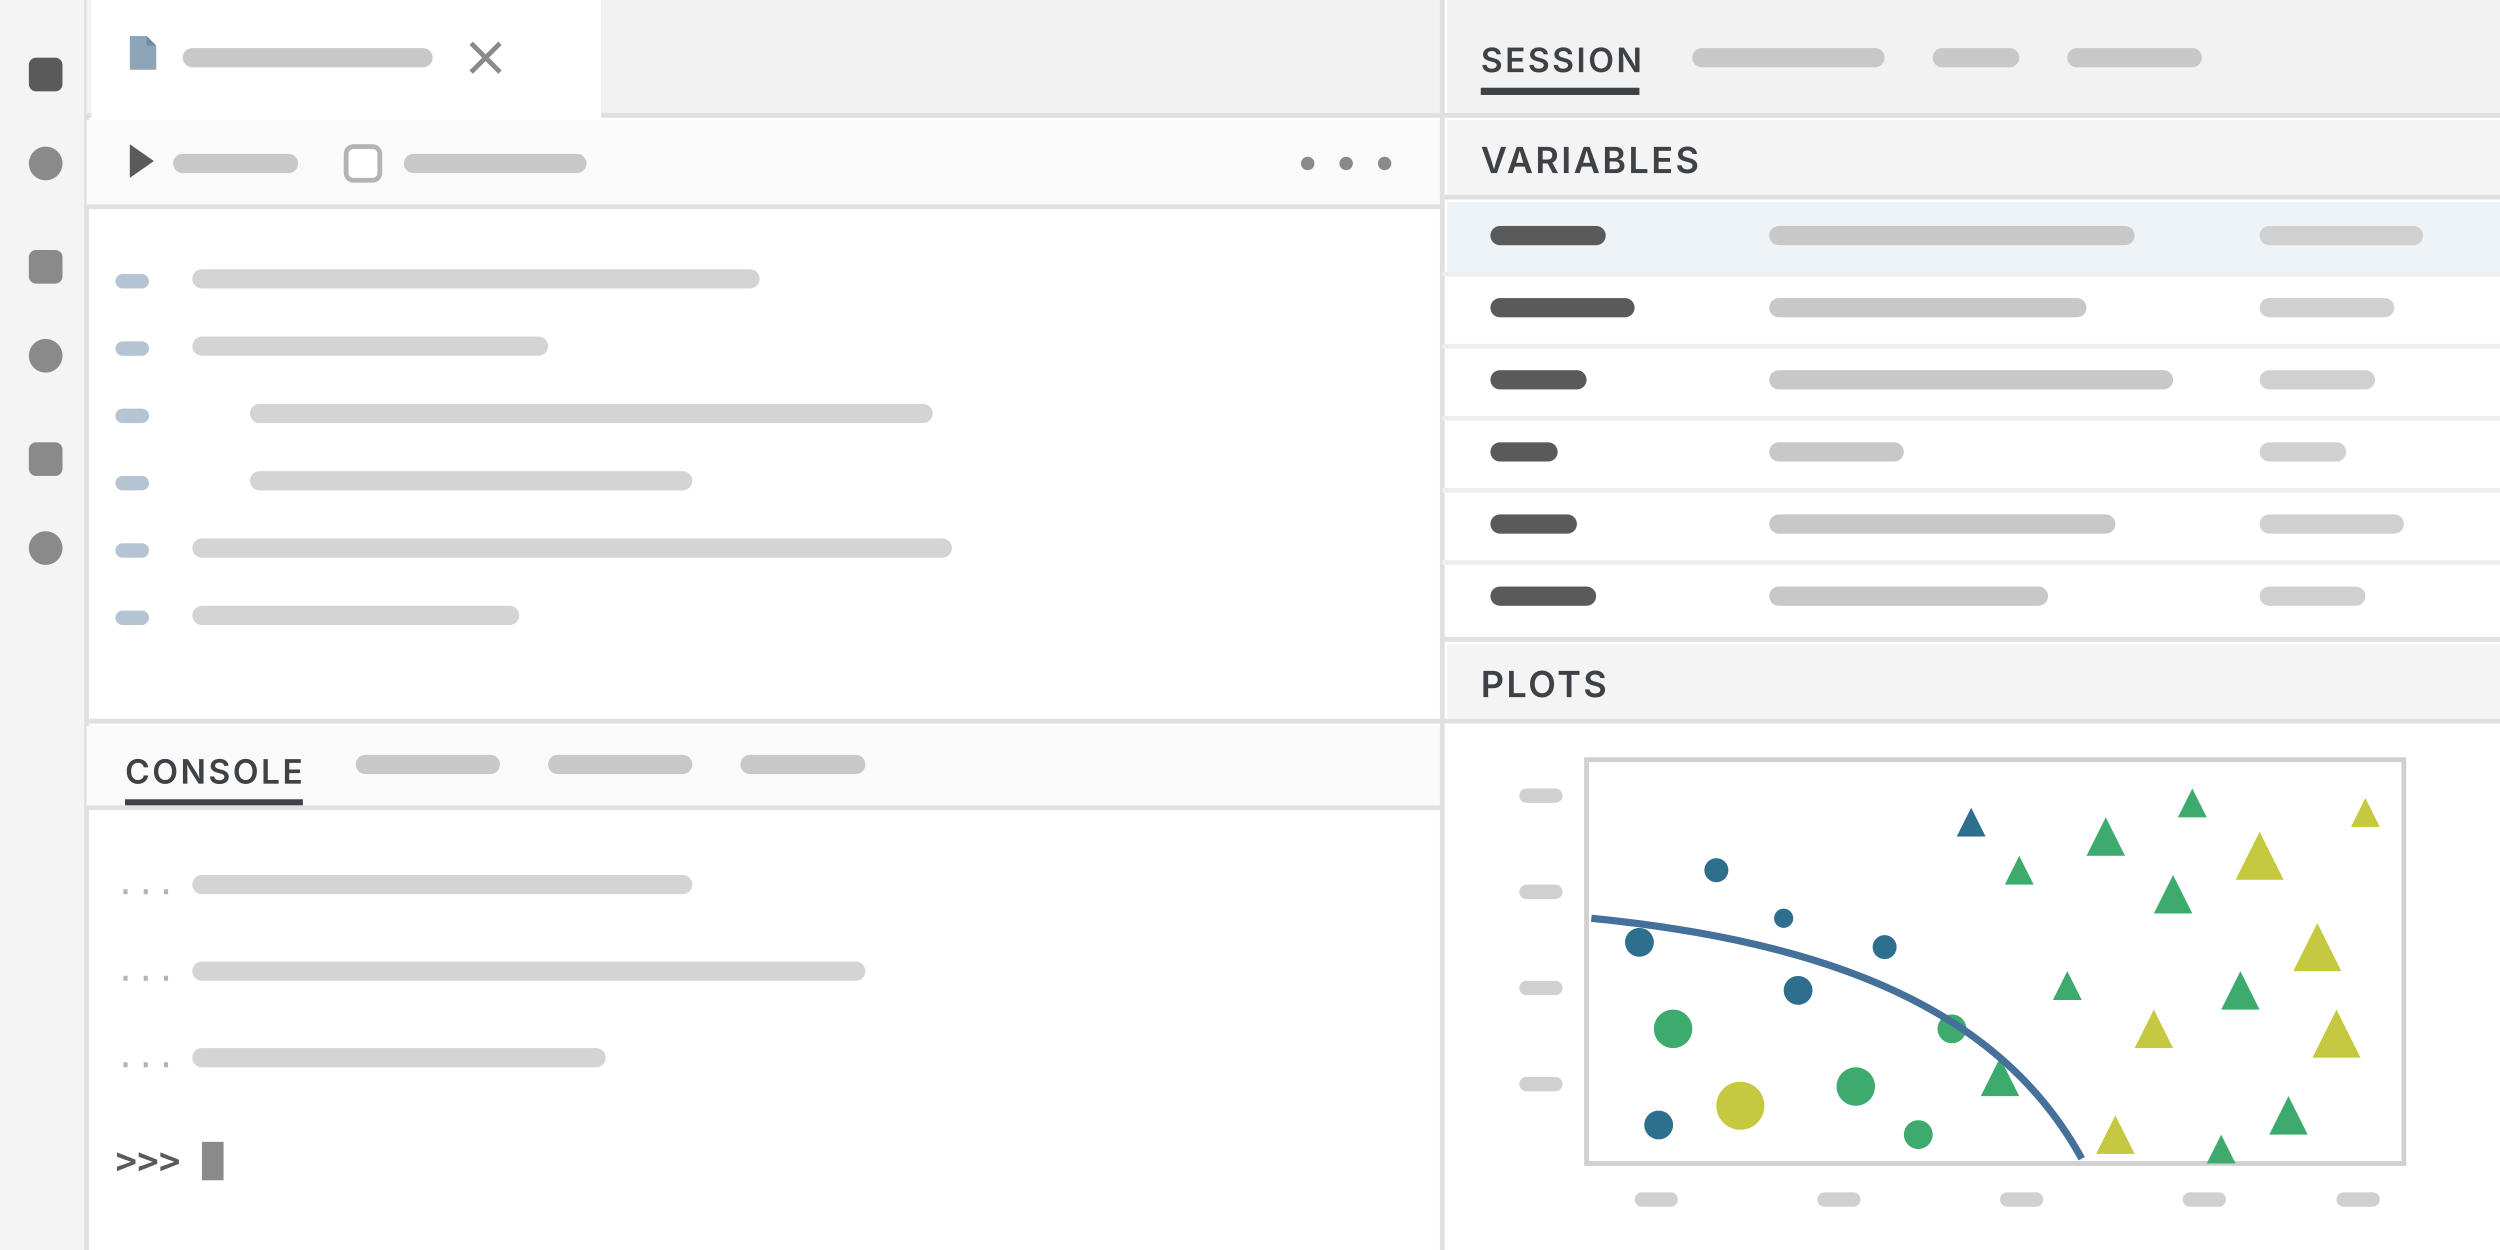
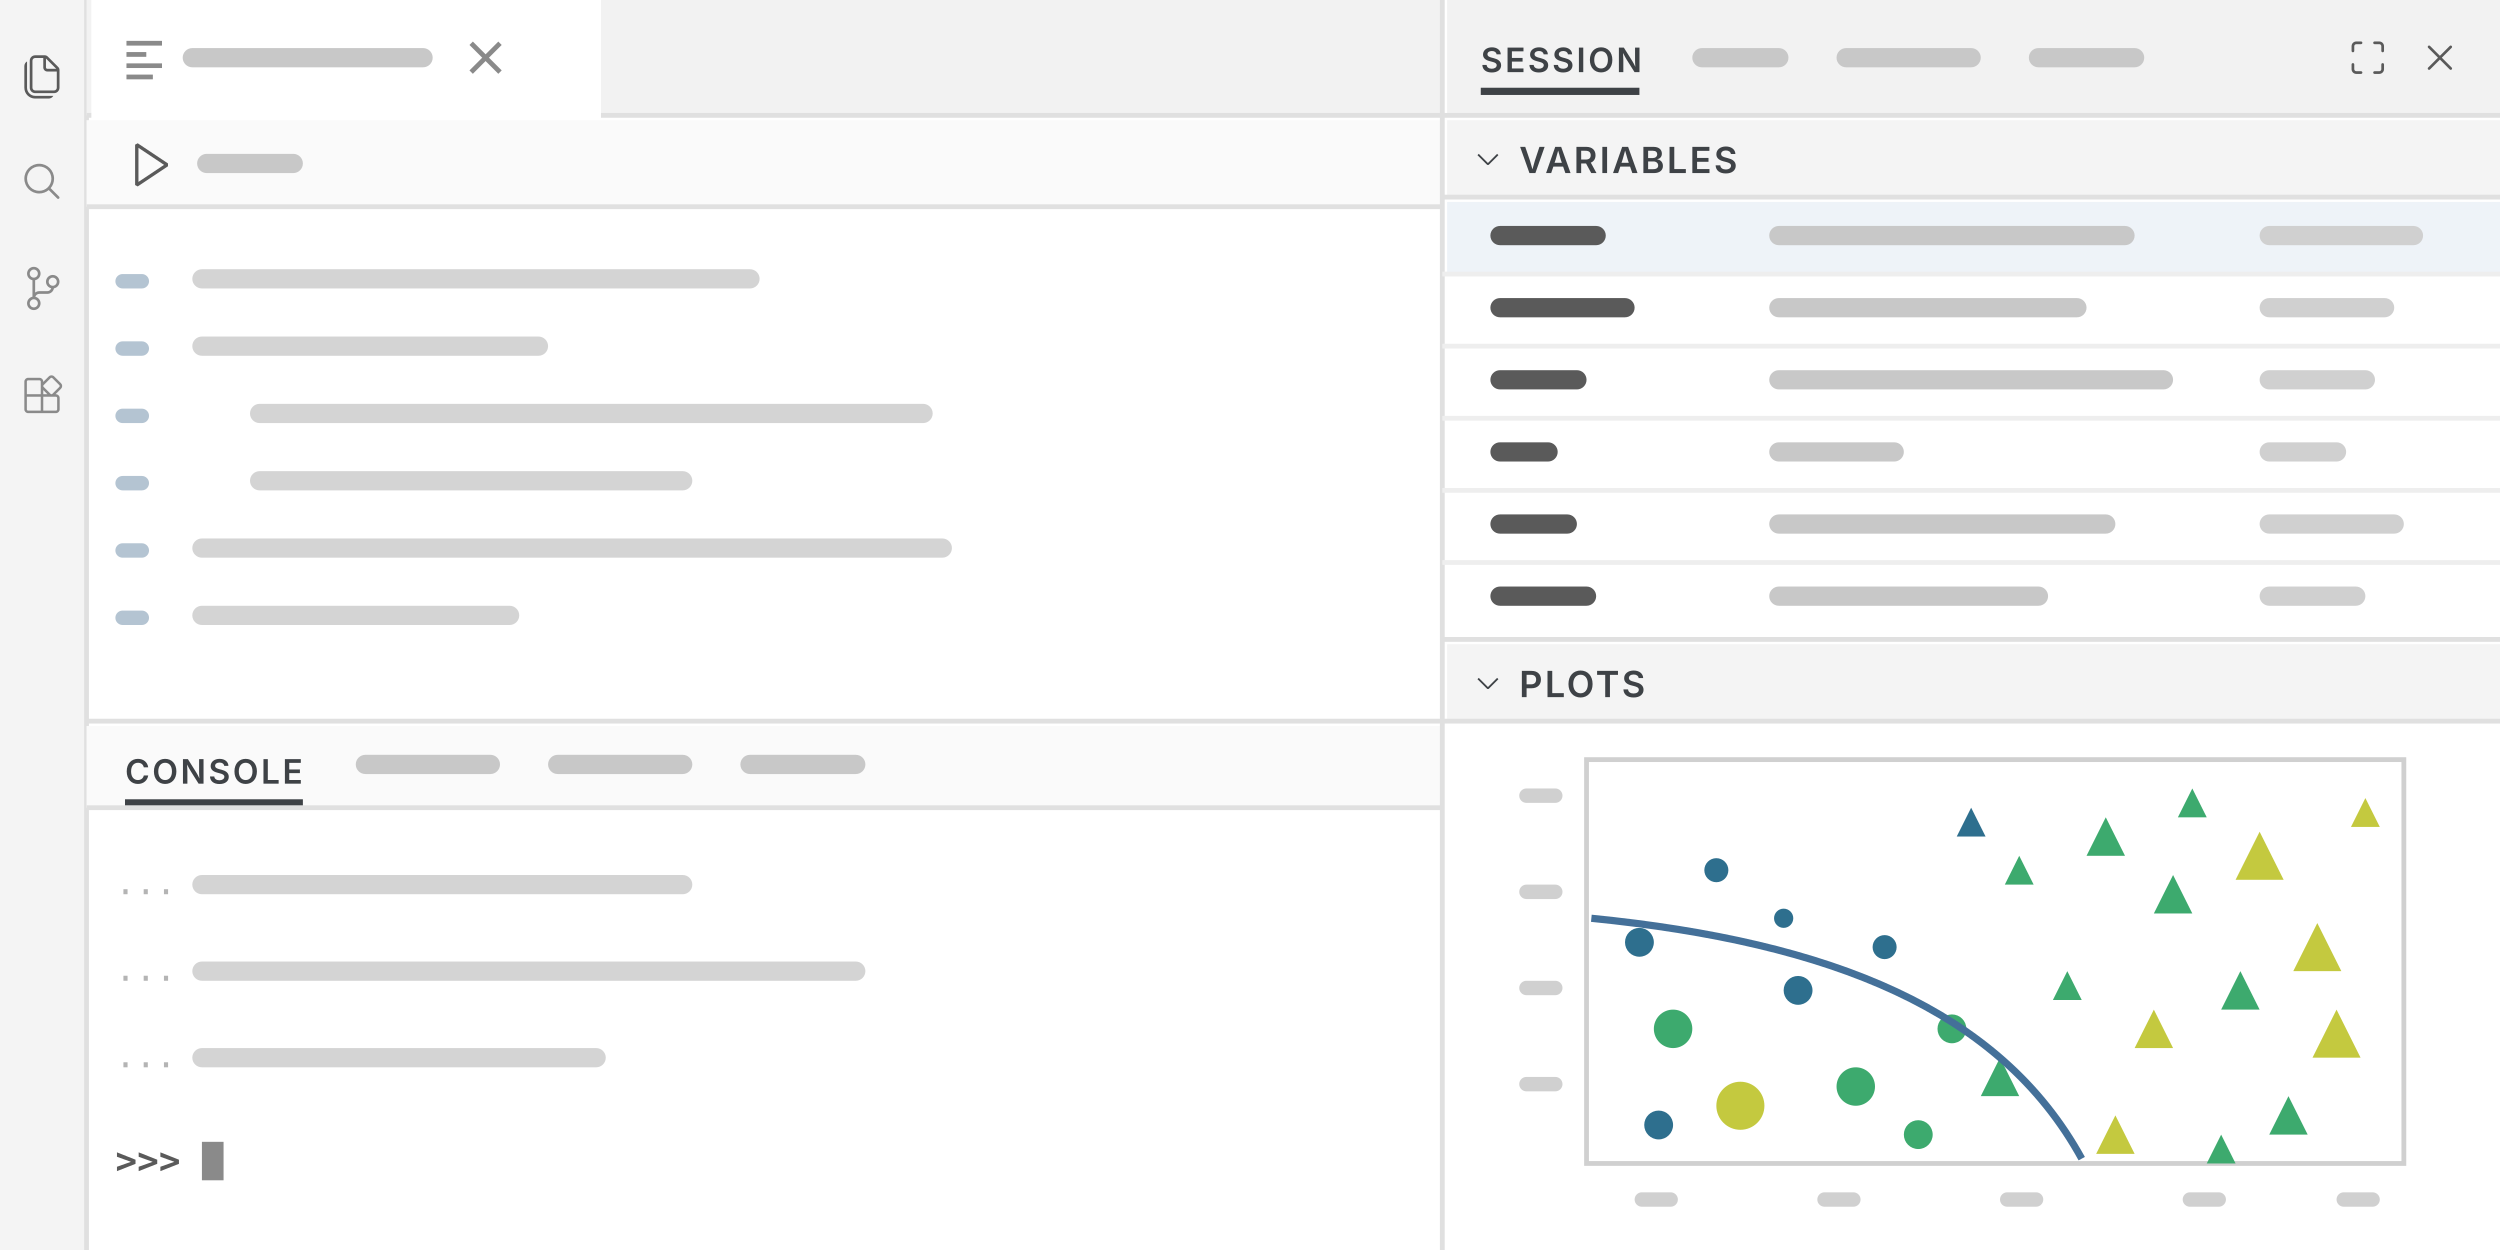
<svg xmlns="http://www.w3.org/2000/svg" width="520" height="260" viewBox="0 0 520 260" fill="none">
  <rect width="520" height="260" fill="#FFFFFF" />
  <rect x="0" y="0" width="18" height="260" fill="#F4F4F4" />
  <line x1="18" y1="0" x2="18" y2="260" stroke="#E0E0E0" stroke-width="1" />
-   <rect x="6" y="12" width="7" height="7" rx="1.5" fill="#5A5A5A" />
-   <circle cx="9.5" cy="34" r="3.5" fill="#8A8A8A" />
-   <rect x="6" y="52" width="7" height="7" rx="1.5" fill="#8A8A8A" />
-   <circle cx="9.5" cy="74" r="3.5" fill="#8A8A8A" />
-   <rect x="6" y="92" width="7" height="7" rx="1.5" fill="#8A8A8A" />
-   <circle cx="9.5" cy="114" r="3.5" fill="#8A8A8A" />
+   <g transform="translate(4.5, 11.5) scale(0.375)" fill="#5A5A5A">
+     <path d="M7.5 22.5H17.595C17.07 23.4 16.11 24 15 24H7.5C4.185 24 1.5 21.315 1.5 18V6C1.5 4.89 2.1 3.93 3 3.405V18C3 20.475 5.025 22.5 7.5 22.5ZM21 8.121V18C21 19.654 19.654 21 18 21H7.5C5.846 21 4.5 19.654 4.5 18V3C4.5 1.345 5.846 0 7.5 0H12.879C13.472 0 14.05 0.24 14.47 0.658L20.341 6.529C20.766 6.954 21 7.519 21 8.121ZM13.5 6.75C13.5 7.164 13.838 7.5 14.25 7.5H19.189L13.5 1.81V6.75ZM19.5 18V9H14.25C13.009 9 12 7.99 12 6.75V1.5H7.5C6.672 1.5 6 2.174 6 3V18C6 18.826 6.672 19.5 7.5 19.5H18C18.828 19.5 19.5 18.826 19.5 18Z" />
+   </g>
+   <g transform="translate(4.5, 33.5) scale(0.5625)" fill="#8A8A8A">
+     <path d="M10.02 10.727C9.066 11.522 7.839 12 6.5 12C3.462 12 1 9.538 1 6.5C1 3.462 3.462 1 6.5 1C9.538 1 12 3.462 12 6.5C12 7.839 11.522 9.066 10.727 10.02L13.854 13.146C14.049 13.342 14.049 13.658 13.854 13.854C13.658 14.049 13.342 14.049 13.146 13.854L10.02 10.727ZM11 6.5C11 4.015 8.985 2 6.5 2C4.015 2 2 4.015 2 6.5C2 8.985 4.015 11 6.5 11C8.985 11 11 8.985 11 6.5Z" />
+   </g>
+   <g transform="translate(4.5, 55.5) scale(0.375)" fill="#8A8A8A">
+     <path d="M21 8.25C21 6.181 19.319 4.5 17.25 4.5C15.181 4.5 13.5 6.181 13.5 8.25C13.5 10.023 14.739 11.504 16.395 11.892C16.116 12.819 15.265 13.5 14.25 13.5H9.75C8.902 13.5 8.129 13.793 7.5 14.268V7.423C9.21 7.075 10.5 5.561 10.5 3.75C10.5 1.681 8.819 0 6.75 0C4.681 0 3 1.681 3 3.75C3 5.562 4.29 7.075 6 7.423V16.575C4.29 16.923 3 18.438 3 20.248C3 22.317 4.681 23.998 6.75 23.998C8.819 23.998 10.5 22.317 10.5 20.248C10.5 18.476 9.261 16.995 7.605 16.607C7.884 15.68 8.735 14.998 9.75 14.998H14.25C16.084 14.998 17.61 13.672 17.931 11.93C19.674 11.607 21 10.085 21 8.25ZM4.5 3.75C4.5 2.51 5.51 1.5 6.75 1.5C7.99 1.5 9 2.51 9 3.75C9 4.99 7.99 6 6.75 6C5.51 6 4.5 4.99 4.5 3.75ZM9 20.25C9 21.491 7.99 22.5 6.75 22.5C5.51 22.5 4.5 21.491 4.5 20.25C4.5 19.009 5.51 18 6.75 18C7.99 18 9 19.009 9 20.25ZM17.25 10.5C16.009 10.5 15 9.491 15 8.25C15 7.01 16.009 6 17.25 6C18.491 6 19.5 7.01 19.5 8.25C19.5 9.491 18.491 10.5 17.25 10.5Z" />
+   </g>
+   <g transform="translate(4.5, 77.5) scale(0.5625)" fill="#8A8A8A">
+     <path d="M15 4.957C15 4.587 14.856 4.241 14.595 3.98L12.01 1.392C11.488 0.869 10.579 0.869 10.057 1.392L8 3.451V3.323C8 2.551 7.372 1.922 6.6 1.922H2.4C1.628 1.922 1 2.551 1 3.323V13.599C1 14.371 1.628 15 2.4 15H12.667C13.438 15 14.067 14.371 14.067 13.599V9.395C14.067 8.623 13.438 7.994 12.667 7.994H12.538L14.595 5.935C14.855 5.674 15 5.326 15 4.957ZM2.4 2.855H6.6C6.857 2.855 7.067 3.064 7.067 3.322V7.993H1.933V3.322C1.933 3.064 2.143 2.855 2.4 2.855ZM1.933 13.598V8.927H7.067V14.065H2.4C2.143 14.065 1.933 13.855 1.933 13.598ZM13.133 9.394V13.598C13.133 13.855 12.923 14.065 12.667 14.065H8V8.927H12.667C12.923 8.927 13.133 9.136 13.133 9.394ZM8 7.993V6.463L9.529 7.993H8ZM13.935 5.274L11.349 7.862C11.179 8.032 10.886 8.032 10.716 7.862L8.13 5.274C8.045 5.19 7.998 5.078 7.998 4.958C7.998 4.838 8.045 4.726 8.13 4.641L10.716 2.053C10.801 1.968 10.913 1.921 11.032 1.921C11.152 1.921 11.264 1.968 11.349 2.053L13.935 4.641C14.02 4.725 14.067 4.837 14.067 4.957C14.067 5.077 14.02 5.189 13.935 5.274Z" />
+   </g>
  <rect x="18" y="0" width="282" height="24" fill="#F2F2F2" />
  <line x1="18" y1="24" x2="300" y2="24" stroke="#E0E0E0" stroke-width="1" />
  <rect x="19" y="0" width="106" height="25" fill="#FFFFFF" />
-   <g transform="translate(26, 7) scale(0.5)">
-     <path d="M2 1h7l4 4v10H2V1z" fill="#8DA5B8" />
-     <path d="M9 1l4 4H9V1z" fill="#6E8BA3" />
+   <g transform="translate(26, 8.5) scale(0.5)" fill="#8A8A8A">
+     <path d="M0.61 9.36H15.39V11.30H0.61ZM0.61 4.66H8.86V6.64H0.61ZM0.61 0.00H15.39V1.97H0.61ZM0.61 14.03H11.59V16.00H0.61Z" />
  </g>
  <rect x="38" y="10" width="52" height="4" rx="2" fill="#C8C8C8" />
  <line x1="98" y1="9" x2="104" y2="15" stroke="#8A8A8A" stroke-width="1" />
  <line x1="104" y1="9" x2="98" y2="15" stroke="#8A8A8A" stroke-width="1" />
  <rect x="18" y="25" width="282" height="18" fill="#FAFAFA" />
  <line x1="18" y1="43" x2="300" y2="43" stroke="#E0E0E0" stroke-width="1" />
-   <path d="M27 30l5 3.5-5 3.5z" fill="#5A5A5A" />
-   <rect x="36" y="32" width="26" height="4" rx="2" fill="#C8C8C8" />
-   <rect x="72" y="30.5" width="7" height="7" rx="1.5" fill="#FFFFFF" stroke="#B4B4B4" stroke-width="1" />
-   <rect x="84" y="32" width="38" height="4" rx="2" fill="#C8C8C8" />
-   <circle cx="272" cy="34" r="1.4" fill="#8A8A8A" />
-   <circle cx="280" cy="34" r="1.4" fill="#8A8A8A" />
-   <circle cx="288" cy="34" r="1.4" fill="#8A8A8A" />
+   <g transform="translate(26, 28.4) scale(0.7)" fill="#5A5A5A">
+     <path d="M3.78 2L3 2.41v12l.78.42 9-6V8l-9-6zM4 13.48V3.35l7.6 5.07L4 13.48z" />
+   </g>
+   <rect x="41" y="32" width="22" height="4" rx="2" fill="#C8C8C8" />
  <rect x="24" y="57" width="7" height="3" rx="1.5" fill="#B4C4D2" />
  <rect x="24" y="71" width="7" height="3" rx="1.5" fill="#B4C4D2" />
  <rect x="24" y="85" width="7" height="3" rx="1.5" fill="#B4C4D2" />
  <rect x="24" y="99" width="7" height="3" rx="1.5" fill="#B4C4D2" />
  <rect x="24" y="113" width="7" height="3" rx="1.5" fill="#B4C4D2" />
  <rect x="24" y="127" width="7" height="3" rx="1.5" fill="#B4C4D2" />
  <rect x="40" y="56" width="118" height="4" rx="2" fill="#D4D4D4" />
  <rect x="40" y="70" width="74" height="4" rx="2" fill="#D4D4D4" />
  <rect x="52" y="84" width="142" height="4" rx="2" fill="#D4D4D4" />
  <rect x="52" y="98" width="92" height="4" rx="2" fill="#D4D4D4" />
  <rect x="40" y="112" width="158" height="4" rx="2" fill="#D4D4D4" />
  <rect x="40" y="126" width="68" height="4" rx="2" fill="#D4D4D4" />
  <line x1="18" y1="150" x2="300" y2="150" stroke="#E0E0E0" stroke-width="1" />
  <rect x="18" y="151" width="282" height="17" fill="#FAFAFA" />
  <text x="26" y="163" font-family="-apple-system, BlinkMacSystemFont, 'Segoe UI', sans-serif" font-size="7" font-weight="600" fill="#3E4246" letter-spacing="0.5">CONSOLE</text>
  <line x1="26" y1="167" x2="63" y2="167" stroke="#3E4246" stroke-width="1.5" />
  <rect x="74" y="157" width="30" height="4" rx="2" fill="#C8C8C8" />
  <rect x="114" y="157" width="30" height="4" rx="2" fill="#C8C8C8" />
  <rect x="154" y="157" width="26" height="4" rx="2" fill="#C8C8C8" />
  <line x1="18" y1="168" x2="300" y2="168" stroke="#E0E0E0" stroke-width="1" />
  <text x="24" y="186" font-family="'Consolas', 'SF Mono', 'Menlo', monospace" font-size="7" fill="#B4B4B4">...</text>
  <rect x="40" y="182" width="104" height="4" rx="2" fill="#D4D4D4" />
  <text x="24" y="204" font-family="'Consolas', 'SF Mono', 'Menlo', monospace" font-size="7" fill="#B4B4B4">...</text>
  <rect x="40" y="200" width="140" height="4" rx="2" fill="#D4D4D4" />
  <text x="24" y="222" font-family="'Consolas', 'SF Mono', 'Menlo', monospace" font-size="7" fill="#B4B4B4">...</text>
  <rect x="40" y="218" width="86" height="4" rx="2" fill="#D4D4D4" />
  <text x="24" y="244" font-family="'Consolas', 'SF Mono', 'Menlo', monospace" font-size="7.5" font-weight="600" fill="#5A5A5A">&gt;&gt;&gt;</text>
  <rect x="42" y="237.5" width="4.5" height="8" fill="#8A8A8A" />
  <line x1="300" y1="0" x2="300" y2="260" stroke="#E0E0E0" stroke-width="1" />
  <rect x="301" y="0" width="219" height="24" fill="#F2F2F2" />
  <text x="308" y="15" font-family="-apple-system, BlinkMacSystemFont, 'Segoe UI', sans-serif" font-size="7" font-weight="600" fill="#3E4246" letter-spacing="0.5">SESSION</text>
  <line x1="308" y1="19" x2="341" y2="19" stroke="#3E4246" stroke-width="1.5" />
-   <rect x="352" y="10" width="40" height="4" rx="2" fill="#C8C8C8" />
-   <rect x="402" y="10" width="18" height="4" rx="2" fill="#C8C8C8" />
-   <rect x="430" y="10" width="28" height="4" rx="2" fill="#C8C8C8" />
+   <rect x="352" y="10" width="20" height="4" rx="2" fill="#C8C8C8" />
+   <rect x="382" y="10" width="30" height="4" rx="2" fill="#C8C8C8" />
+   <rect x="422" y="10" width="24" height="4" rx="2" fill="#C8C8C8" />
+   <g transform="translate(488, 7.5) scale(0.5625)" fill="#5A5A5A">
+     <path d="M3.75 3C3.336 3 3 3.336 3 3.75V5.5C3 5.776 2.776 6 2.5 6C2.224 6 2 5.776 2 5.5V3.75C2 2.784 2.784 2 3.75 2H5.5C5.776 2 6 2.224 6 2.5C6 2.776 5.776 3 5.5 3H3.75ZM10 2.5C10 2.224 10.224 2 10.5 2H12.25C13.216 2 14 2.784 14 3.75V5.5C14 5.776 13.776 6 13.5 6C13.224 6 13 5.776 13 5.5V3.75C13 3.336 12.664 3 12.25 3H10.5C10.224 3 10 2.776 10 2.5ZM2.5 10C2.776 10 3 10.224 3 10.5V12.25C3 12.664 3.336 13 3.75 13H5.5C5.776 13 6 13.224 6 13.5C6 13.776 5.776 14 5.5 14H3.75C2.784 14 2 13.216 2 12.25V10.5C2 10.224 2.224 10 2.5 10ZM13.5 10C13.776 10 14 10.224 14 10.5V12.25C14 13.216 13.216 14 12.25 14H10.5C10.224 14 10 13.776 10 13.5C10 13.224 10.224 13 10.5 13H12.25C12.664 13 13 12.664 13 12.25V10.5C13 10.224 13.224 10 13.5 10Z" />
+   </g>
+   <g transform="translate(503, 7.5) scale(0.5625)" fill="#5A5A5A">
+     <path d="M8.707 8L12.353 4.354C12.548 4.159 12.548 3.842 12.353 3.647C12.158 3.452 11.841 3.452 11.646 3.647L8 7.293L4.354 3.647C4.159 3.452 3.842 3.452 3.647 3.647C3.452 3.842 3.452 4.159 3.647 4.354L7.293 8L3.647 11.646C3.452 11.841 3.452 12.158 3.647 12.353C3.745 12.451 3.873 12.499 4.001 12.499C4.129 12.499 4.257 12.45 4.355 12.353L8.001 8.707L11.647 12.353C11.745 12.451 11.873 12.499 12.001 12.499C12.129 12.499 12.257 12.45 12.355 12.353C12.55 12.158 12.55 11.841 12.355 11.646L8.709 8H8.707Z" />
+   </g>
  <line x1="300" y1="24" x2="520" y2="24" stroke="#E0E0E0" stroke-width="1" />
  <rect x="301" y="25" width="219" height="16" fill="#F4F4F4" />
-   <text x="308" y="36" font-family="-apple-system, BlinkMacSystemFont, 'Segoe UI', sans-serif" font-size="7.5" font-weight="600" fill="#3E4246" letter-spacing="0.5">VARIABLES</text>
+   <g transform="translate(306, 29.5) scale(0.4375)" fill="#3E4246">
+     <path fill-rule="evenodd" clip-rule="evenodd" d="M7.976 10.072l4.357-4.357.62.618L8.284 11h-.618L3 6.333l.619-.618 4.357 4.357z" />
+   </g>
+   <text x="316" y="36" font-family="-apple-system, BlinkMacSystemFont, 'Segoe UI', sans-serif" font-size="7.5" font-weight="600" fill="#3E4246" letter-spacing="0.5">VARIABLES</text>
  <line x1="300" y1="41" x2="520" y2="41" stroke="#E0E0E0" stroke-width="1" />
  <rect x="301" y="42" width="219" height="15" fill="#EEF3F8" />
  <rect x="310" y="47" width="24" height="4" rx="2" fill="#5A5A5A" />
  <rect x="368" y="47" width="76" height="4" rx="2" fill="#C8C8C8" />
  <rect x="470" y="47" width="34" height="4" rx="2" fill="#D0D0D0" />
  <line x1="300" y1="57" x2="520" y2="57" stroke="#EEEEEE" stroke-width="1" />
  <rect x="310" y="62" width="30" height="4" rx="2" fill="#5A5A5A" />
  <rect x="368" y="62" width="66" height="4" rx="2" fill="#C8C8C8" />
  <rect x="470" y="62" width="28" height="4" rx="2" fill="#D0D0D0" />
  <line x1="300" y1="72" x2="520" y2="72" stroke="#EEEEEE" stroke-width="1" />
  <rect x="310" y="77" width="20" height="4" rx="2" fill="#5A5A5A" />
  <rect x="368" y="77" width="84" height="4" rx="2" fill="#C8C8C8" />
  <rect x="470" y="77" width="24" height="4" rx="2" fill="#D0D0D0" />
  <line x1="300" y1="87" x2="520" y2="87" stroke="#EEEEEE" stroke-width="1" />
  <rect x="310" y="92" width="14" height="4" rx="2" fill="#5A5A5A" />
  <rect x="368" y="92" width="28" height="4" rx="2" fill="#C8C8C8" />
  <rect x="470" y="92" width="18" height="4" rx="2" fill="#D0D0D0" />
  <line x1="300" y1="102" x2="520" y2="102" stroke="#EEEEEE" stroke-width="1" />
  <rect x="310" y="107" width="18" height="4" rx="2" fill="#5A5A5A" />
  <rect x="368" y="107" width="72" height="4" rx="2" fill="#C8C8C8" />
  <rect x="470" y="107" width="30" height="4" rx="2" fill="#D0D0D0" />
  <line x1="300" y1="117" x2="520" y2="117" stroke="#EEEEEE" stroke-width="1" />
  <rect x="310" y="122" width="22" height="4" rx="2" fill="#5A5A5A" />
  <rect x="368" y="122" width="58" height="4" rx="2" fill="#C8C8C8" />
  <rect x="470" y="122" width="22" height="4" rx="2" fill="#D0D0D0" />
  <line x1="300" y1="133" x2="520" y2="133" stroke="#E0E0E0" stroke-width="1" />
  <rect x="301" y="134" width="219" height="16" fill="#F4F4F4" />
-   <text x="308" y="145" font-family="-apple-system, BlinkMacSystemFont, 'Segoe UI', sans-serif" font-size="7.5" font-weight="600" fill="#3E4246" letter-spacing="0.5">PLOTS</text>
+   <g transform="translate(306, 138.5) scale(0.4375)" fill="#3E4246">
+     <path fill-rule="evenodd" clip-rule="evenodd" d="M7.976 10.072l4.357-4.357.62.618L8.284 11h-.618L3 6.333l.619-.618 4.357 4.357z" />
+   </g>
+   <text x="316" y="145" font-family="-apple-system, BlinkMacSystemFont, 'Segoe UI', sans-serif" font-size="7.5" font-weight="600" fill="#3E4246" letter-spacing="0.5">PLOTS</text>
  <line x1="300" y1="150" x2="520" y2="150" stroke="#E0E0E0" stroke-width="1" />
  <rect x="330" y="158" width="170" height="84" fill="#FFFFFF" stroke="#D0D0D0" stroke-width="1" />
  <rect x="316" y="164" width="9" height="3" rx="1.5" fill="#D0D0D0" />
  <rect x="316" y="184" width="9" height="3" rx="1.5" fill="#D0D0D0" />
  <rect x="316" y="204" width="9" height="3" rx="1.5" fill="#D0D0D0" />
  <rect x="316" y="224" width="9" height="3" rx="1.5" fill="#D0D0D0" />
  <rect x="340" y="248" width="9" height="3" rx="1.5" fill="#D0D0D0" />
  <rect x="378" y="248" width="9" height="3" rx="1.5" fill="#D0D0D0" />
  <rect x="416" y="248" width="9" height="3" rx="1.5" fill="#D0D0D0" />
  <rect x="454" y="248" width="9" height="3" rx="1.5" fill="#D0D0D0" />
  <rect x="486" y="248" width="9" height="3" rx="1.5" fill="#D0D0D0" />
  <circle cx="348" cy="214" r="4" fill="#3DAA6E" />
  <circle cx="362" cy="230" r="5" fill="#C4C93F" />
  <circle cx="341" cy="196" r="3" fill="#2E6F8E" />
  <circle cx="374" cy="206" r="3" fill="#2E6F8E" />
  <circle cx="357" cy="181" r="2.5" fill="#2E6F8E" />
  <circle cx="386" cy="226" r="4" fill="#3DAA6E" />
  <circle cx="399" cy="236" r="3" fill="#3DAA6E" />
  <circle cx="345" cy="234" r="3" fill="#2E6F8E" />
  <circle cx="371" cy="191" r="2" fill="#2E6F8E" />
  <circle cx="392" cy="197" r="2.5" fill="#2E6F8E" />
  <circle cx="406" cy="214" r="3" fill="#3DAA6E" />
  <path d="M470 173l5 10h-10z" fill="#C4C93F" />
  <path d="M452 182l4 8h-8z" fill="#3DAA6E" />
  <path d="M482 192l5 10h-10z" fill="#C4C93F" />
  <path d="M438 170l4 8h-8z" fill="#3DAA6E" />
  <path d="M466 202l4 8h-8z" fill="#3DAA6E" />
  <path d="M486 210l5 10h-10z" fill="#C4C93F" />
  <path d="M420 178l3 6h-6z" fill="#3DAA6E" />
  <path d="M448 210l4 8h-8z" fill="#C4C93F" />
  <path d="M476 228l4 8h-8z" fill="#3DAA6E" />
  <path d="M430 202l3 6h-6z" fill="#3DAA6E" />
  <path d="M410 168l3 6h-6z" fill="#2E6F8E" />
  <path d="M492 166l3 6h-6z" fill="#C4C93F" />
  <path d="M456 164l3 6h-6z" fill="#3DAA6E" />
  <path d="M416 220l4 8h-8z" fill="#3DAA6E" />
  <path d="M440 232l4 8h-8z" fill="#C4C93F" />
  <path d="M462 236l3 6h-6z" fill="#3DAA6E" />
  <path d="M331 191C381 196 416 210 433 241" stroke="#447099" stroke-width="1.5" fill="none" />
</svg>
